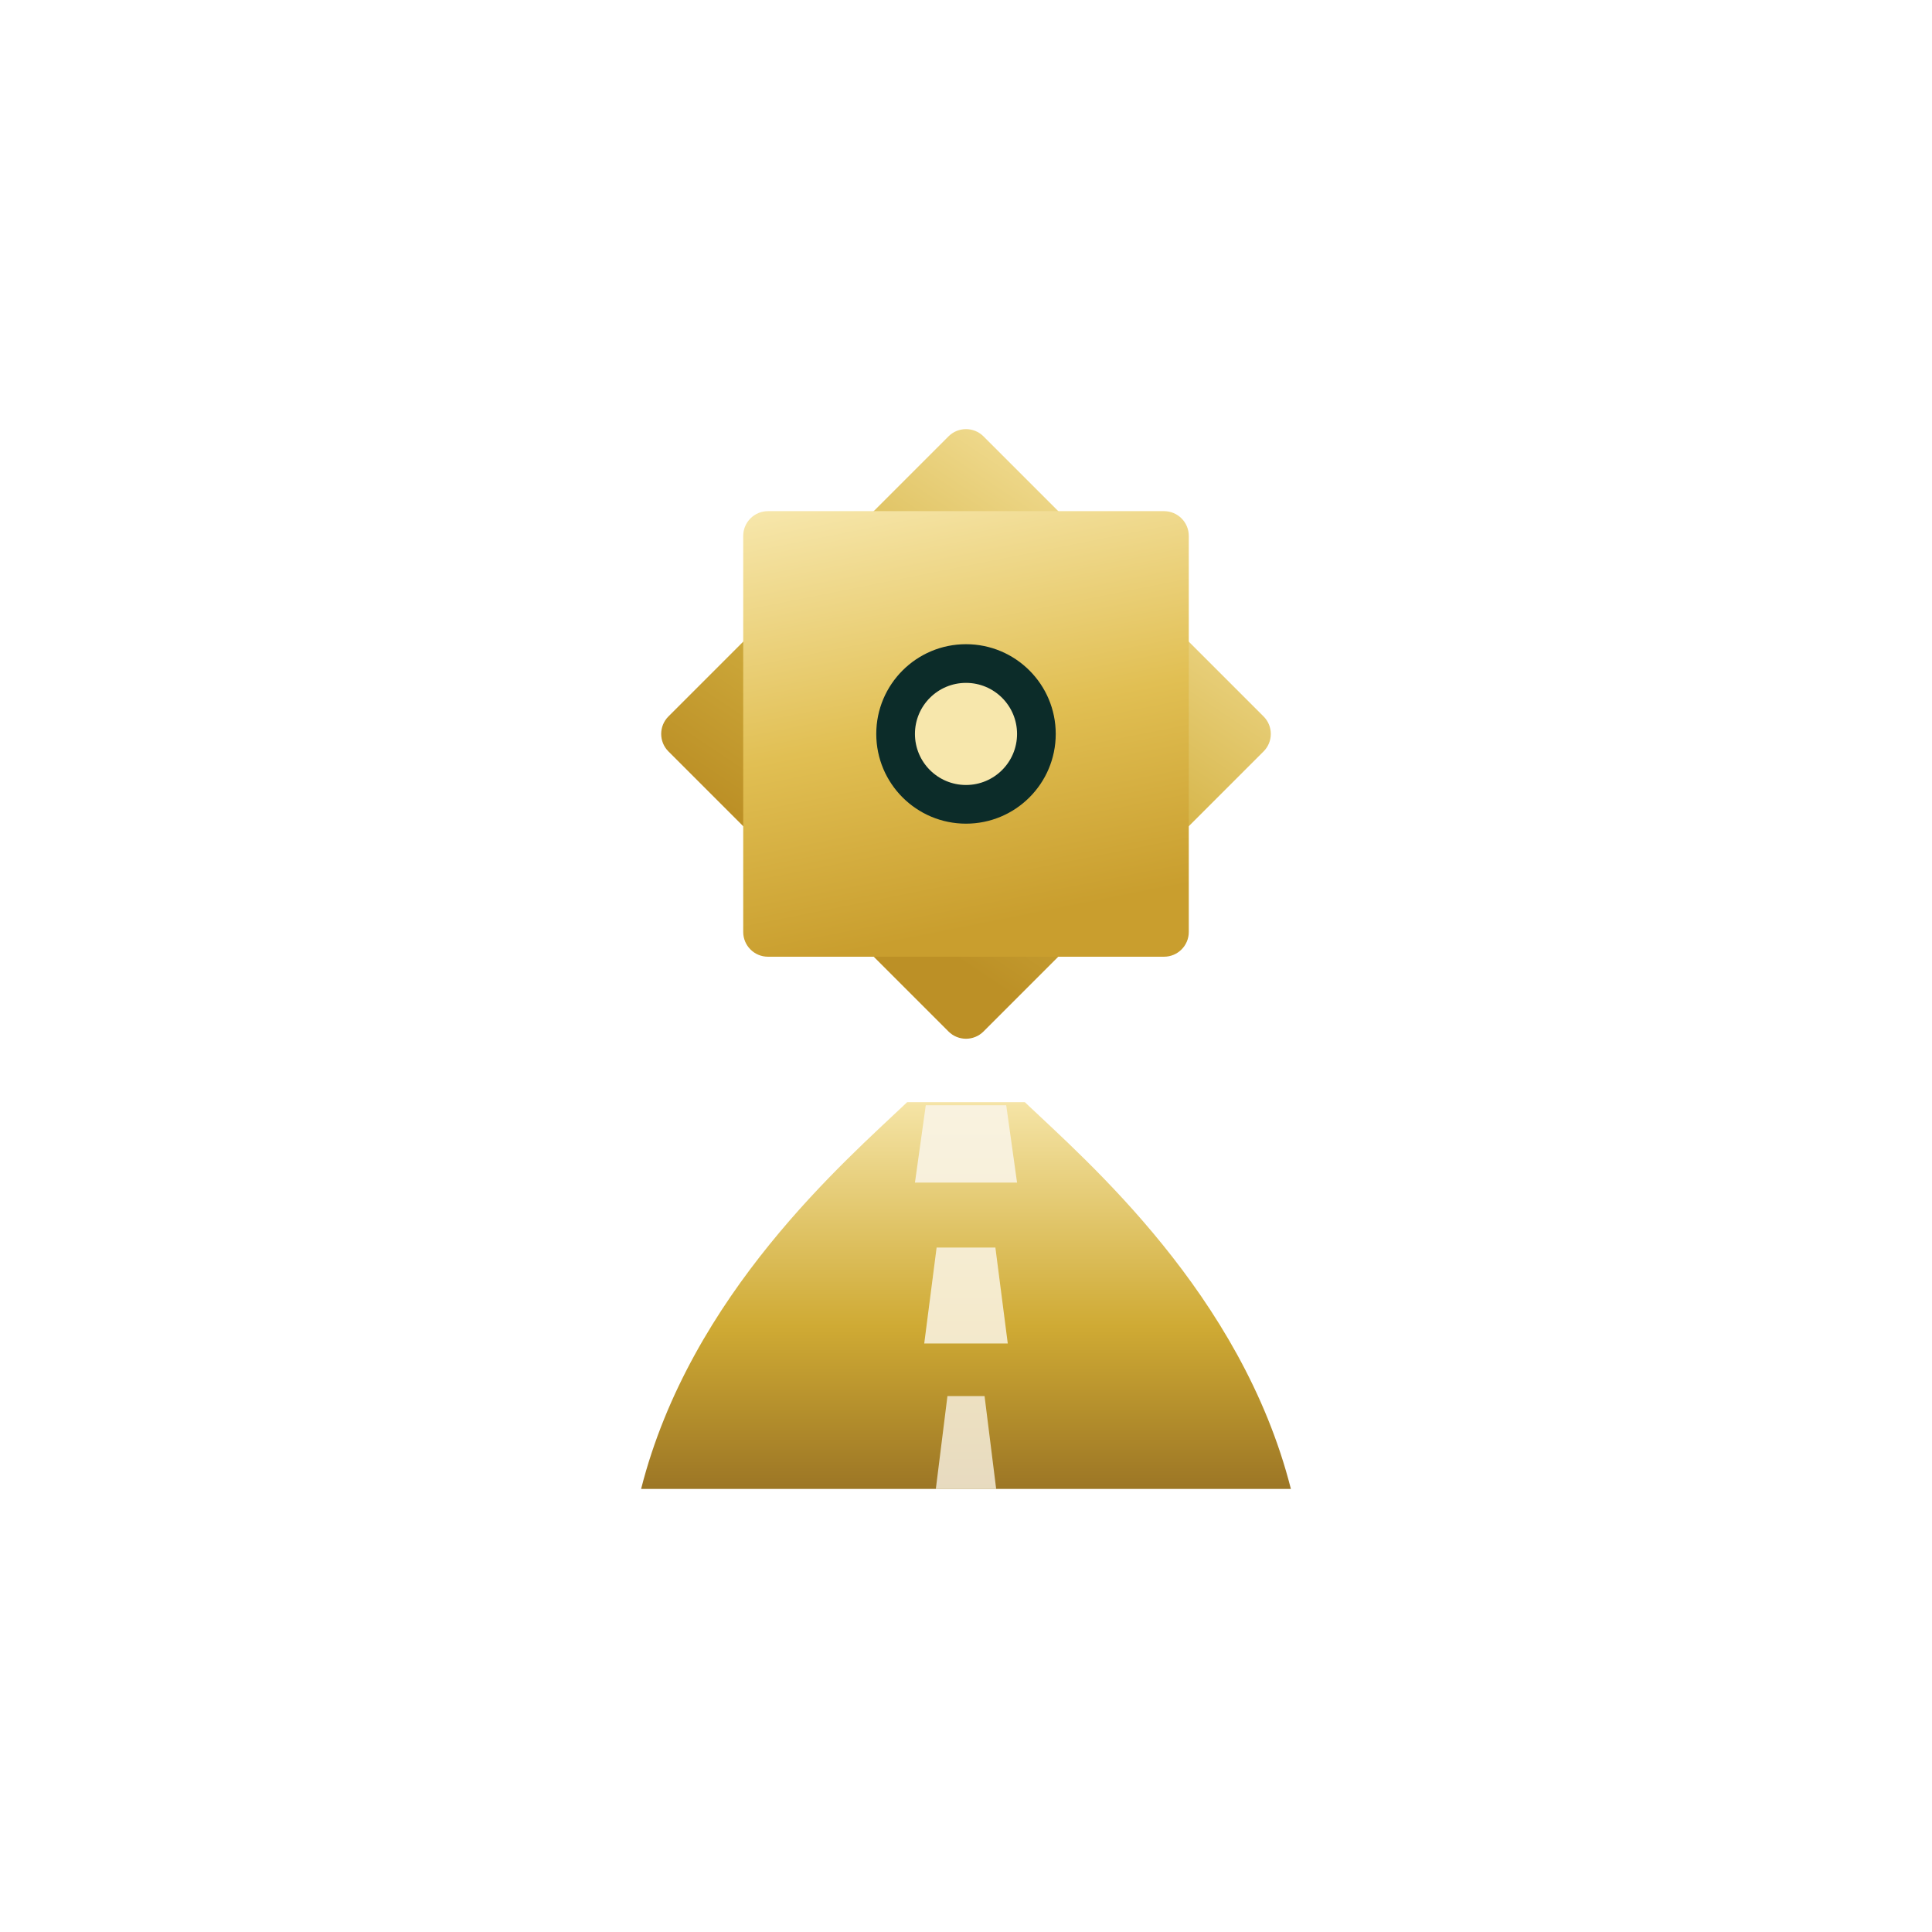
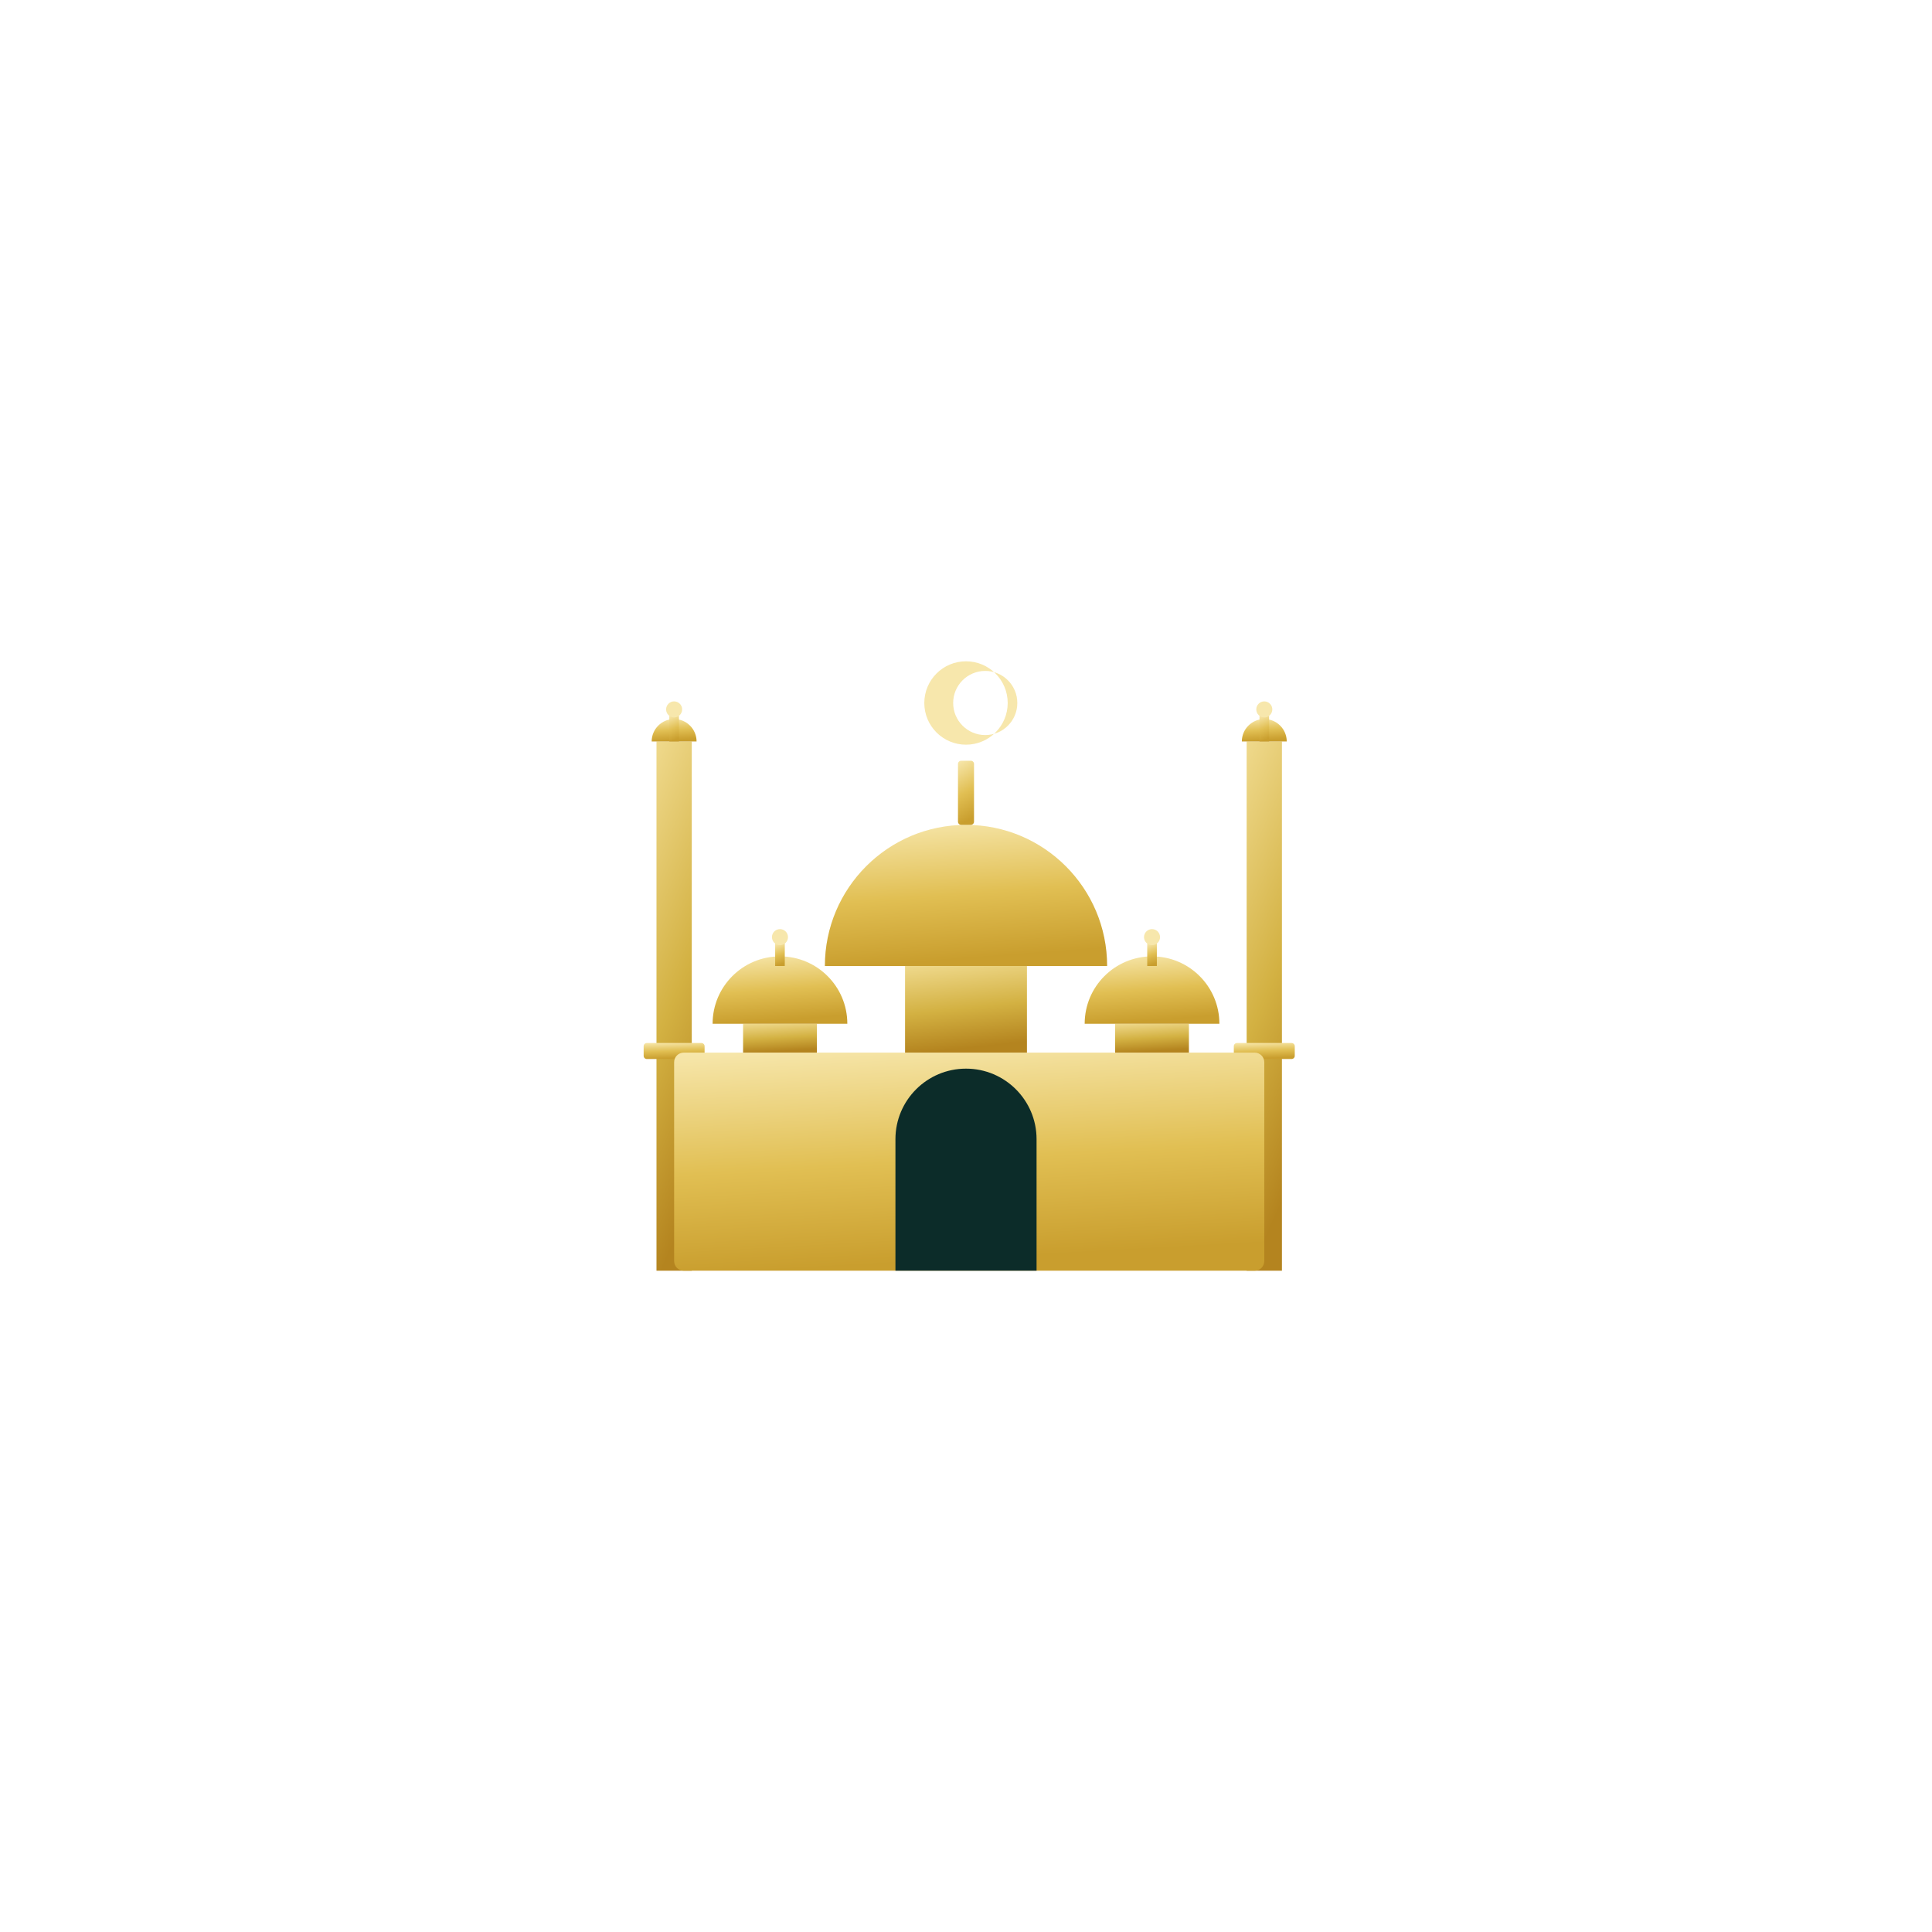
<svg xmlns="http://www.w3.org/2000/svg" width="1024" height="1024" viewBox="0 0 1024 1024">
  <defs>
-     <linearGradient id="road" x1="0" y1="1" x2="0" y2="0">
-       <stop offset="0%" stop-color="#9C7625" />
-       <stop offset="42%" stop-color="#CFAA34" />
-       <stop offset="100%" stop-color="#F5E4A6" />
-     </linearGradient>
-     <linearGradient id="sqA" x1="0" y1="0" x2="0.2" y2="1">
+     <linearGradient id="gA" x1="0" y1="0" x2="0.15" y2="1">
      <stop offset="0%" stop-color="#F7E7AC" />
      <stop offset="55%" stop-color="#E1BF53" />
      <stop offset="100%" stop-color="#C99E2E" />
    </linearGradient>
-     <linearGradient id="sqB" x1="0" y1="0" x2="0.2" y2="1">
+     <linearGradient id="gB" x1="0" y1="0" x2="0.15" y2="1">
      <stop offset="0%" stop-color="#EFD98C" />
      <stop offset="55%" stop-color="#D3B142" />
-       <stop offset="100%" stop-color="#BC9026" />
+       <stop offset="100%" stop-color="#B4841F" />
    </linearGradient>
-     <clipPath id="roadClip">
-       <path d="M 302 898 C 334 772 434 686 474 648 L 550 648 C 590 686 690 772 722 898 Z" />
-     </clipPath>
+     <g id="minaret">
+       <rect x="-11" y="-330" width="22" height="330" fill="url(#gB)" />
+       <rect x="-19" y="-142" width="38" height="10" rx="2" fill="url(#gA)" />
+       <path d="M -14 -330 A 14 14 0 0 1 14 -330 Z" fill="url(#gA)" />
+       <rect x="-3" y="-346" width="6" height="16" fill="url(#gA)" />
+       <circle cx="0" cy="-350" r="5" fill="#F7E7AC" />
+     </g>
+     <g id="sidedome">
+       <rect x="-23" y="-18" width="46" height="18" fill="url(#gB)" />
+       <path d="M -42 -18 A 42 42 0 0 1 42 -18 Z" fill="url(#gA)" />
+       <rect x="-3" y="-68" width="6" height="14" fill="url(#gA)" />
+       <circle cx="0" cy="-72" r="5" fill="#F7E7AC" />
+     </g>
  </defs>
-   <g transform="translate(512 512) scale(0.82) translate(-512 -560)">
-     <path d="M 302 898 C 334 772 434 686 474 648 L 550 648 C 590 686 690 772 722 898 Z" fill="url(#road)" />
-     <g clip-path="url(#roadClip)">
-       <path d="M486 650 L538 650 L545 700 L479 700 Z" fill="#FAF4E6" fill-opacity="0.9" />
-       <path d="M493 742 L531 742 L539 804 L485 804 Z" fill="#FAF4E6" fill-opacity="0.85" />
-       <path d="M500 838 L524 838 L532 902 L492 902 Z" fill="#FAF4E6" fill-opacity="0.8" />
-     </g>
-     <rect x="368" y="266" width="288" height="288" rx="16" fill="url(#sqB)" transform="rotate(45 512 410)" />
-     <rect x="368" y="266" width="288" height="288" rx="16" fill="url(#sqA)" />
-     <circle cx="512" cy="410" r="58" fill="#0C2C29" />
-     <circle cx="512" cy="410" r="33" fill="#F7E7AC" />
+   <g transform="translate(512 512) scale(0.85) translate(-512 -712)">
+     <use href="#minaret" transform="translate(330 902)" />
+     <use href="#minaret" transform="translate(698 902)" />
+     <rect x="330" y="766" width="368" height="136" rx="6" fill="url(#gA)" />
+     <use href="#sidedome" transform="translate(396 766)" />
+     <use href="#sidedome" transform="translate(628 766)" />
+     <rect x="474" y="712" width="76" height="54" fill="url(#gB)" />
+     <path d="M 424 712 A 88 88 0 0 1 600 712 Z" fill="url(#gA)" />
+     <rect x="507" y="584" width="10" height="40" rx="2" fill="url(#gA)" />
+     <path fill-rule="evenodd" fill="#F7E7AC" d="M 538 548 A 26 26 0 1 1 486 548 A 26 26 0 1 1 538 548              M 544 548 A 20 20 0 1 0 504 548 A 20 20 0 1 0 544 548" />
+     <path d="M 468 902 L 468 820 A 44 44 0 0 1 556 820 L 556 902 Z" fill="#0C2C29" />
  </g>
</svg>
